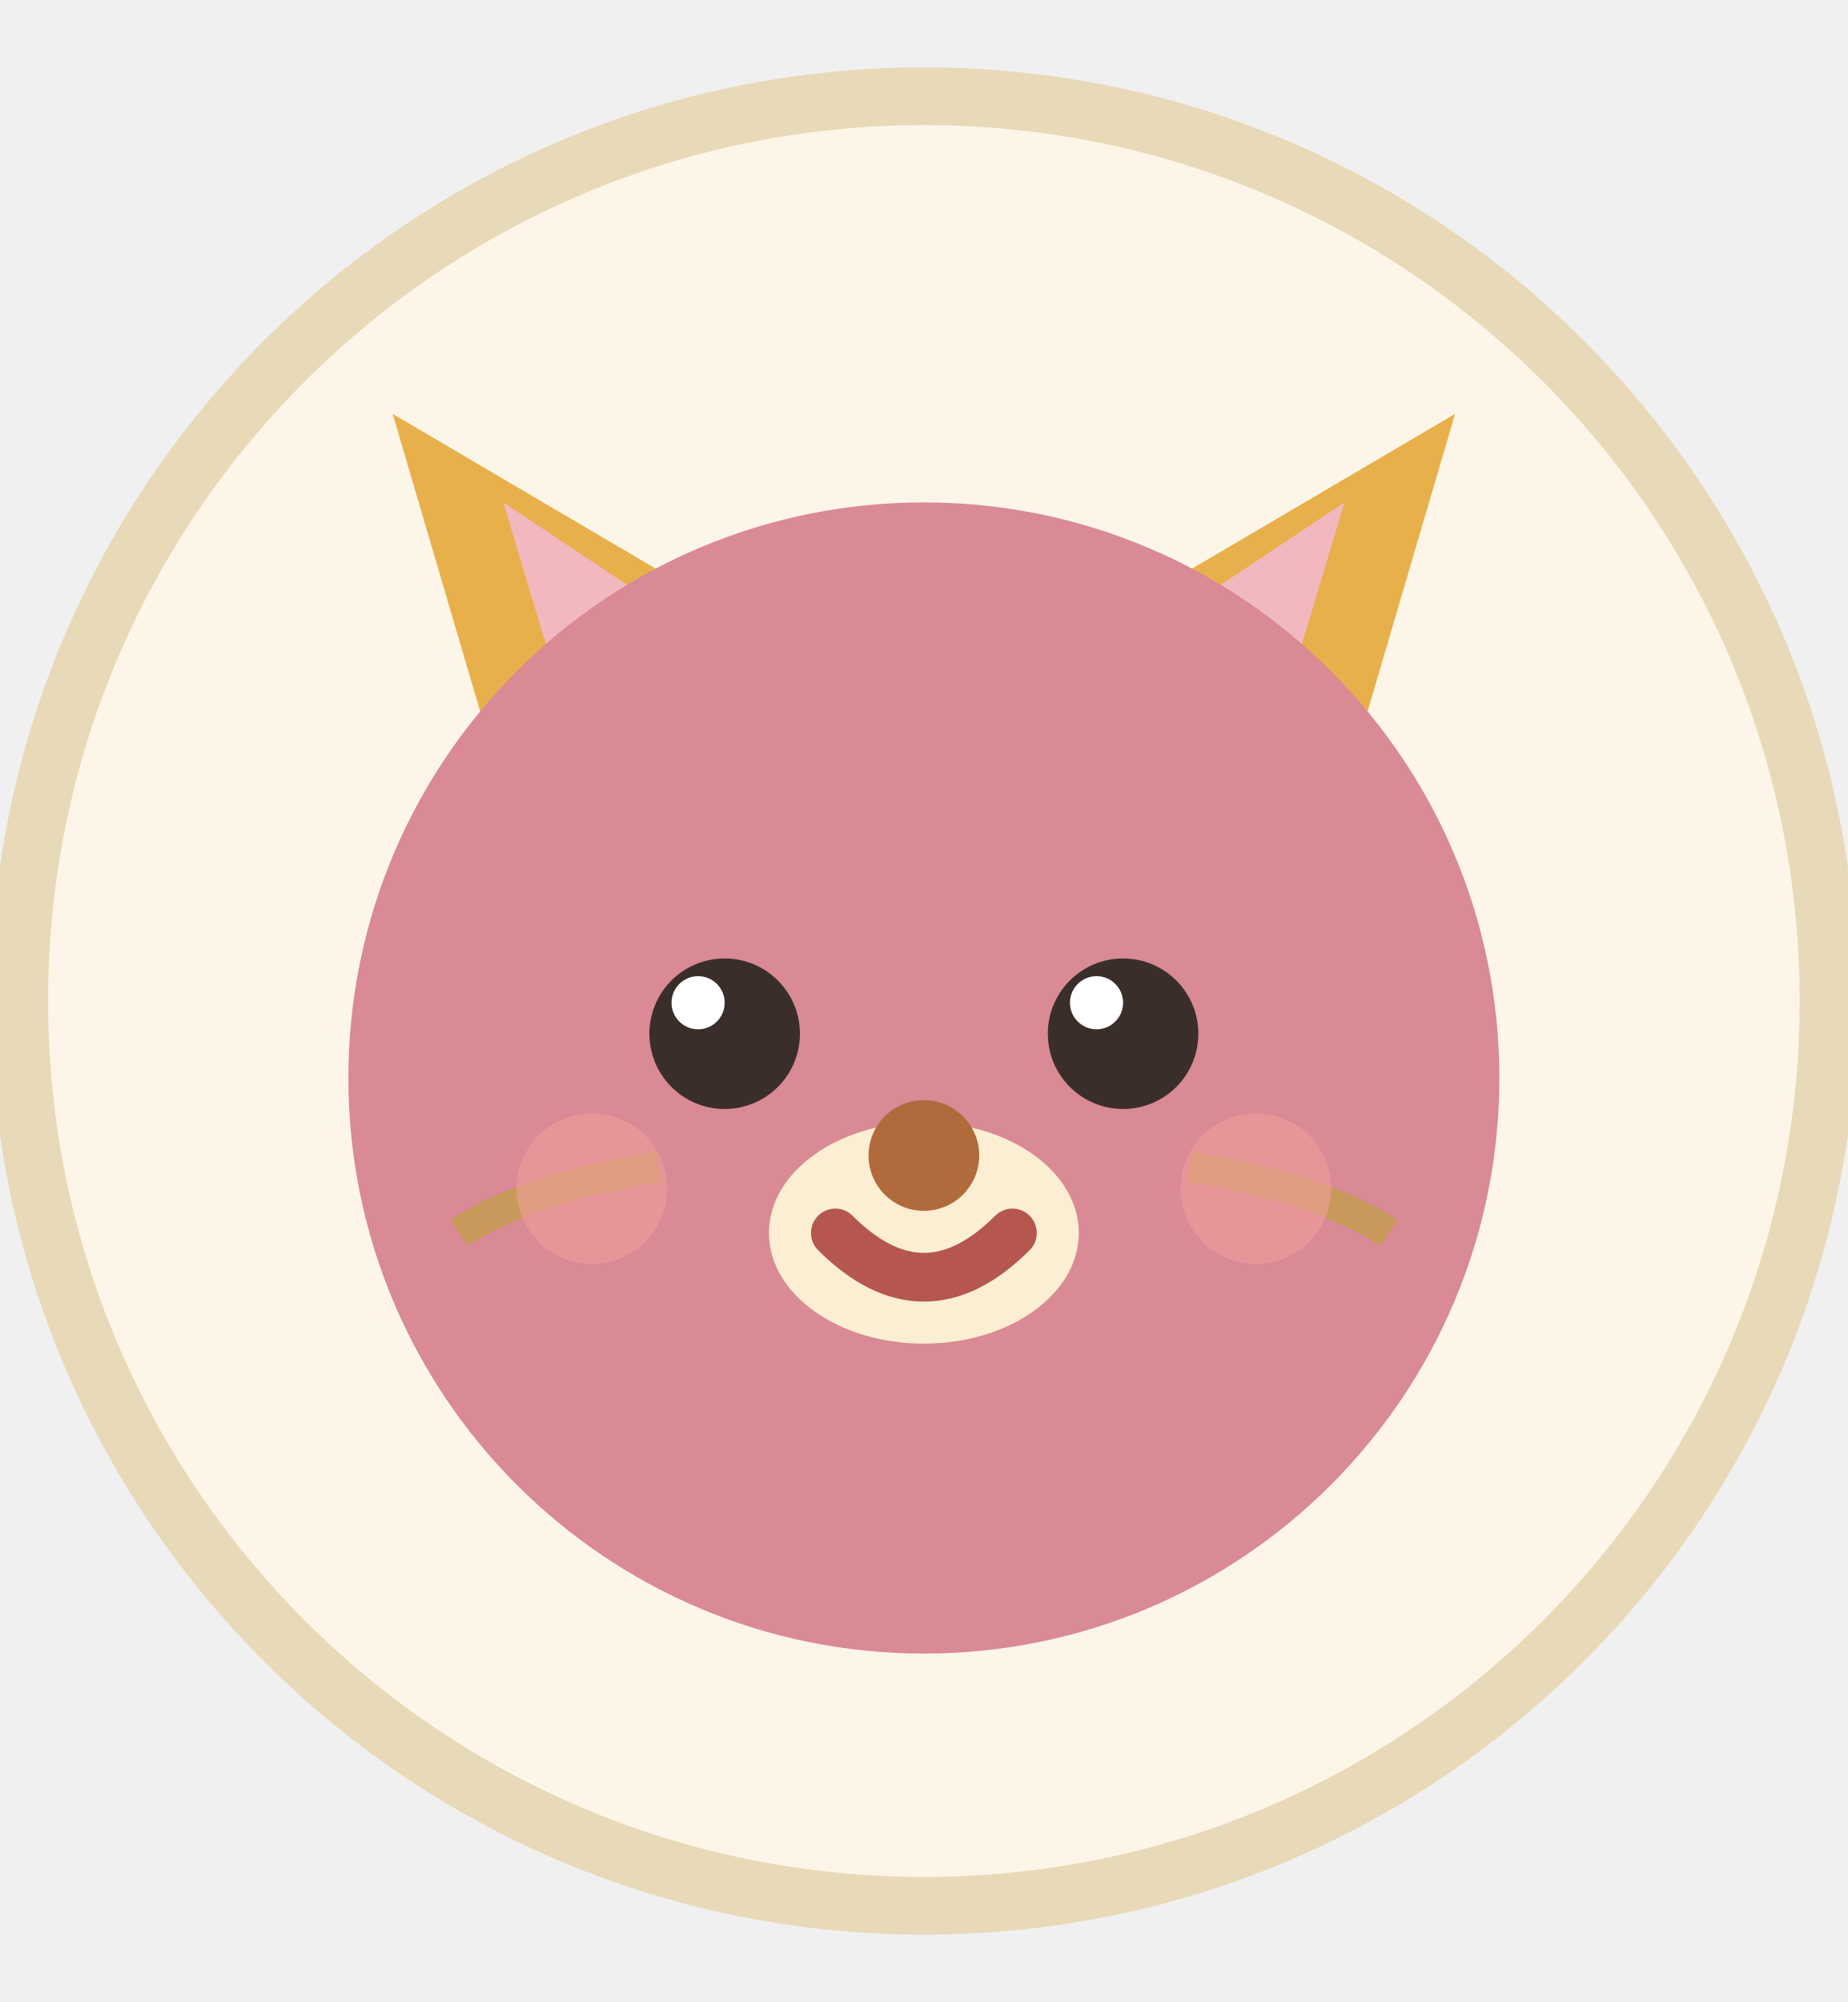
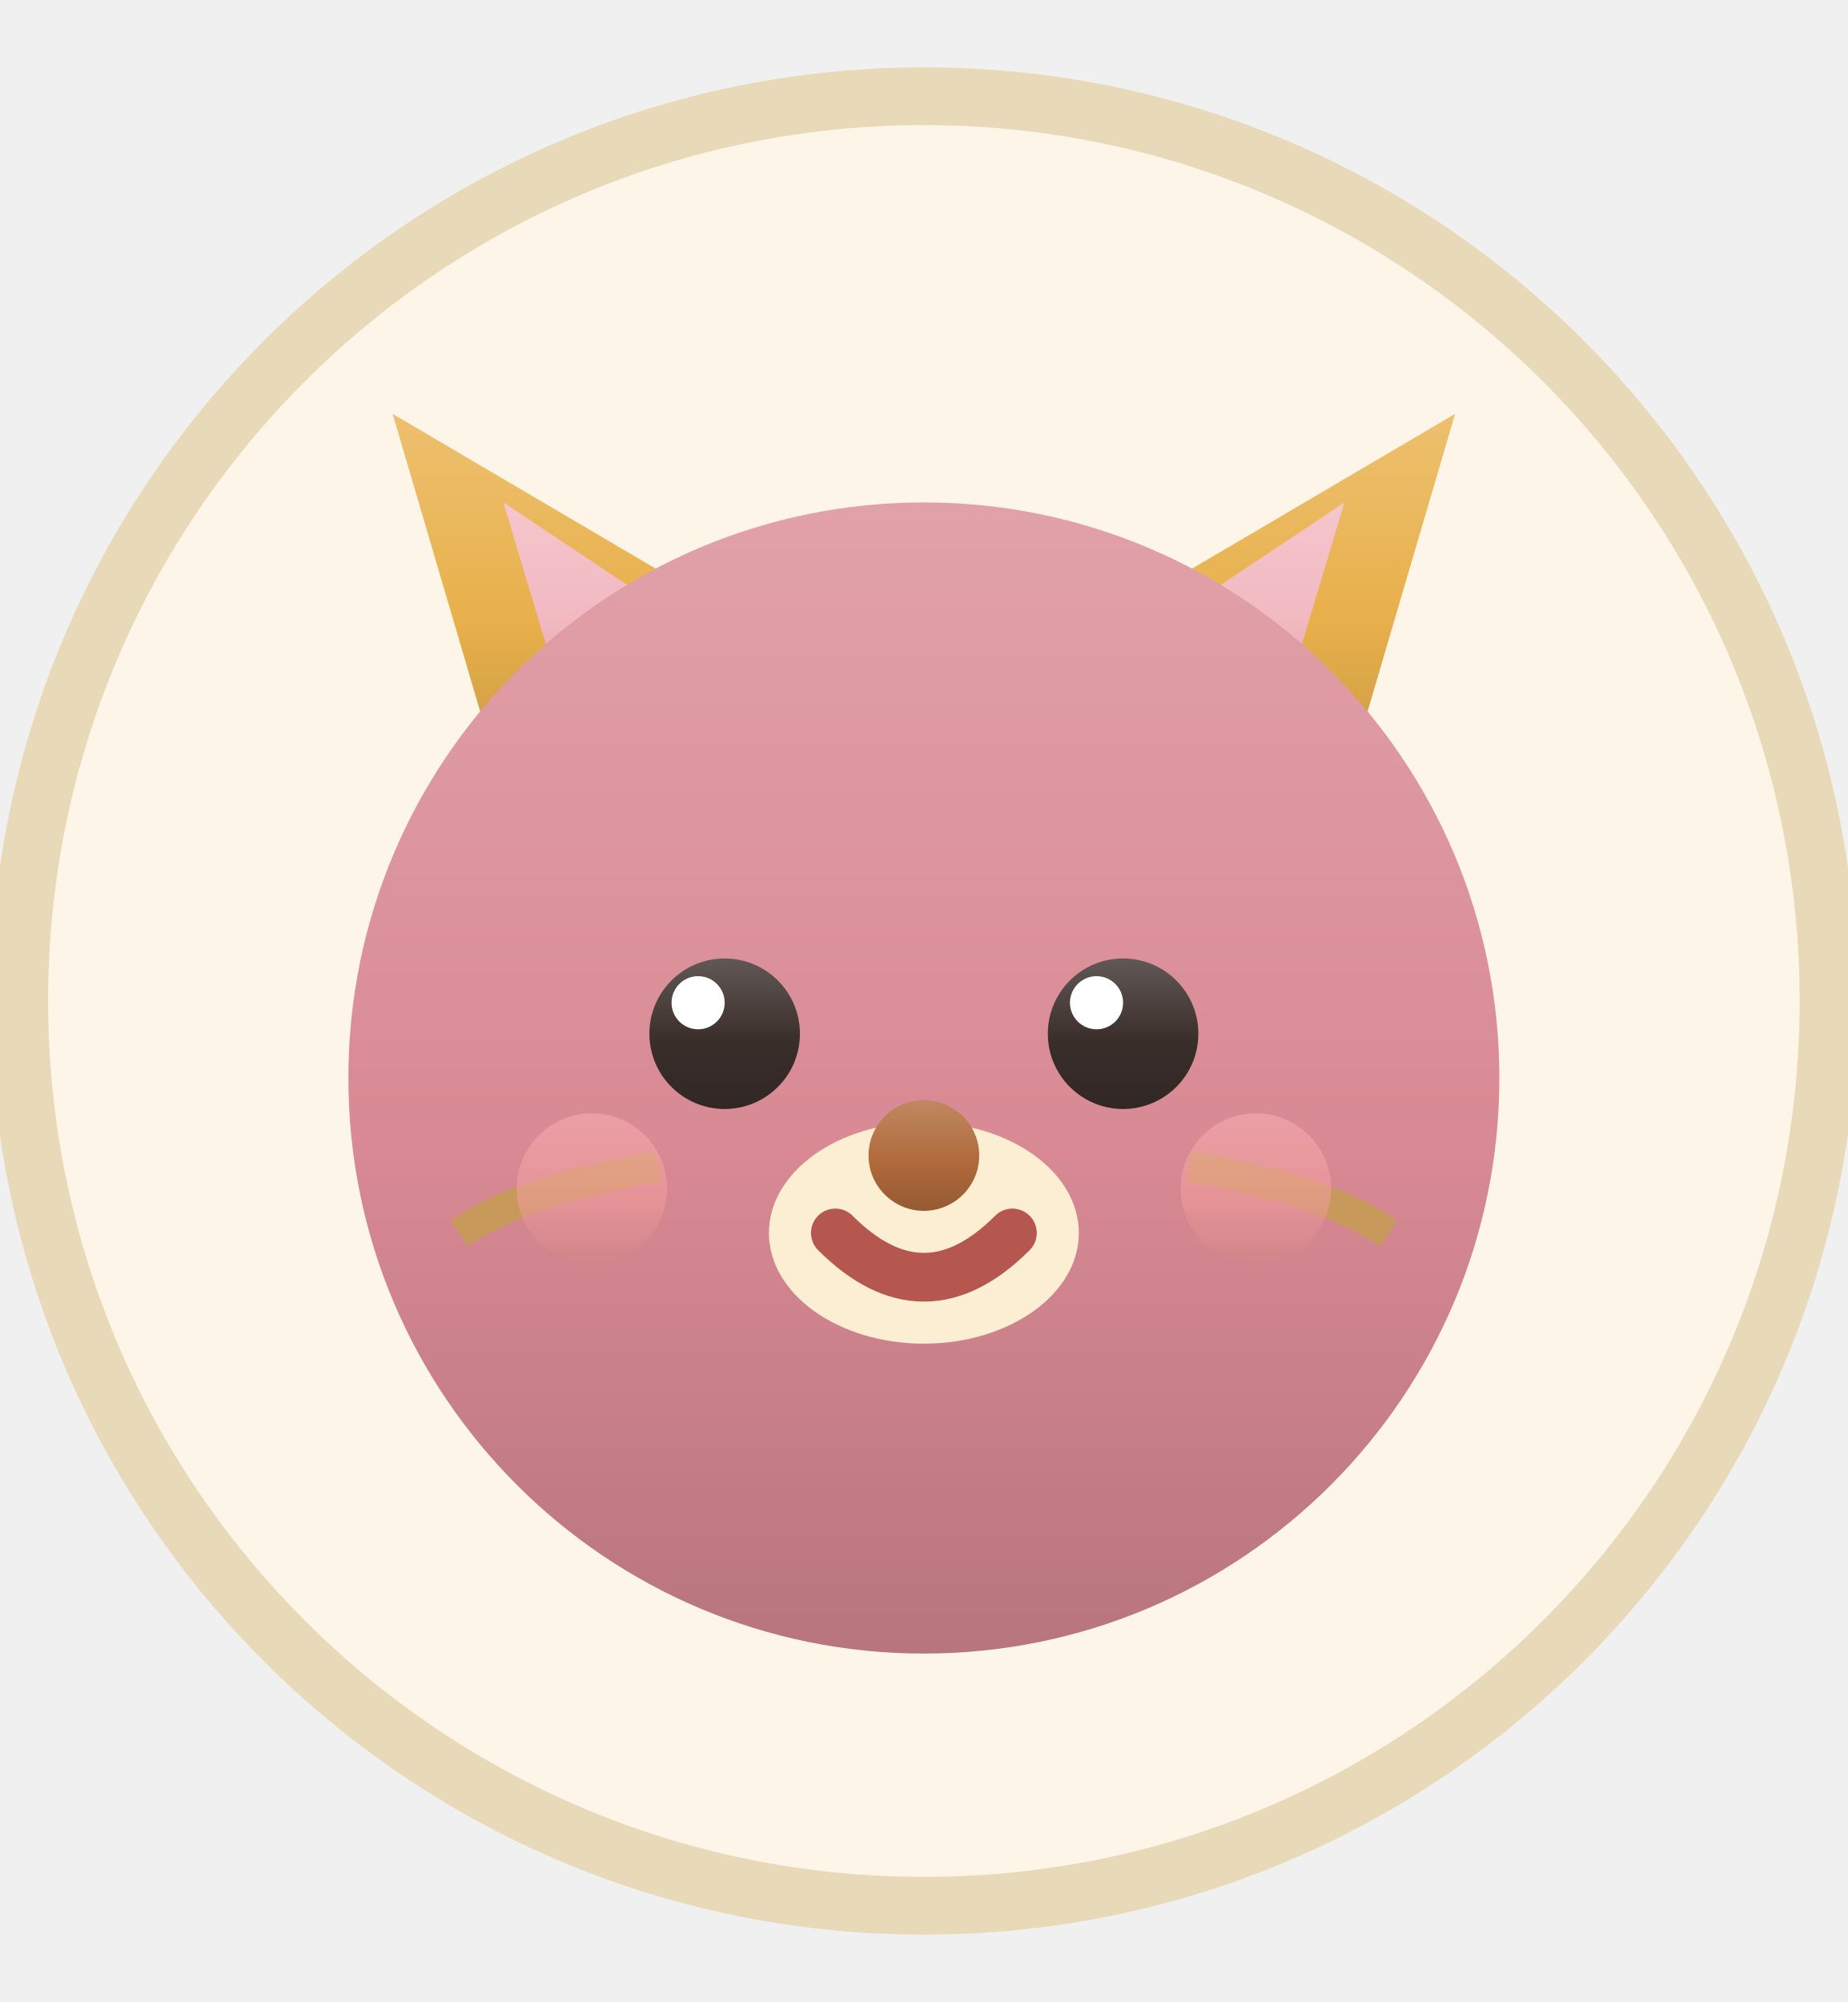
<svg xmlns="http://www.w3.org/2000/svg" viewBox="-48 -52 96 104">
+   <defs>
+     <linearGradient id="gE8B04B" x1="0" y1="0" x2="0" y2="1">
+       <stop offset="0" stop-color="#edc06f" />
+       <stop offset="0.55" stop-color="#E8B04B" />
+       <stop offset="1" stop-color="#c59640" />
+     </linearGradient>
+     <linearGradient id="gF2B8C0" x1="0" y1="0" x2="0" y2="1">
+       <stop offset="0" stop-color="#f5c6cd" />
+       <stop offset="0.55" stop-color="#F2B8C0" />
+       <stop offset="1" stop-color="#ce9ca3" />
+     </linearGradient>
+     <linearGradient id="gD98A94" x1="0" y1="0" x2="0" y2="1">
+       <stop offset="0" stop-color="#e1a1a9" />
+       <stop offset="0.55" stop-color="#D98A94" />
+       <stop offset="1" stop-color="#b8757e" />
+     </linearGradient>
+     <linearGradient id="gB06A3B" x1="0" y1="0" x2="0" y2="1">
+       <stop offset="0" stop-color="#c08862" />
+       <stop offset="0.55" stop-color="#B06A3B" />
+       <stop offset="1" stop-color="#965a32" />
+     </linearGradient>
+     <linearGradient id="g3A2E2A" x1="0" y1="0" x2="0" y2="1">
+       <stop offset="0" stop-color="#615855" />
+       <stop offset="0.55" stop-color="#3A2E2A" />
+       <stop offset="1" stop-color="#312724" />
+     </linearGradient>
+     <linearGradient id="gF49E9E" x1="0" y1="0" x2="0" y2="1">
+       <stop offset="0" stop-color="#f6b1b1" />
+       <stop offset="0.55" stop-color="#F49E9E" />
+       <stop offset="1" stop-color="#cf8686" />
+     </linearGradient>
+     <filter id="fwash" x="-8%" y="-8%" width="116%" height="116%">
+       <feGaussianBlur stdDeviation="5" />
+     </filter>
+   </defs>
  <circle cx="0" cy="0" r="47" fill="#FDF6E8" stroke="#E8D9B8" stroke-width="3" />
  <g transform="translate(0,4) scale(1.15,1.15)">
-     <path d="M-19,-13 L-24,-30 L-7,-20 Z" fill="#E8B04B" />
-     <path d="M19,-13 L24,-30 L7,-20 Z" fill="#E8B04B" />
-     <path d="M-16,-16 L-19,-26 L-10,-20 Z" fill="#F2B8C0" />
-     <path d="M16,-16 L19,-26 L10,-20 Z" fill="#F2B8C0" />
-     <circle cx="0" cy="0" r="26" fill="#D98A94" />
+     <path d="M-19,-13 L-24,-30 L-7,-20 Z" fill="url(#gE8B04B)" />
+     <path d="M19,-13 L24,-30 L7,-20 Z" fill="url(#gE8B04B)" />
+     <path d="M-16,-16 L-19,-26 L-10,-20 Z" fill="url(#gF2B8C0)" />
+     <path d="M16,-16 L19,-26 L10,-20 Z" fill="url(#gF2B8C0)" />
+     <circle cx="0" cy="0" r="26" fill="url(#gD98A94)" />
    <ellipse cx="0" cy="7" rx="7" ry="5" fill="#FBEED2" />
-     <circle cx="0" cy="3.5" r="2.5" fill="#B06A3B" />
+     <circle cx="0" cy="3.5" r="2.5" fill="url(#gB06A3B)" />
    <path d="M-12,4 q-6,1 -9,3 M12,4 q6,1 9,3" stroke="#C79A5B" stroke-width="1.4" fill="none" />
-     <circle cx="-9" cy="-2" r="3.4" fill="#3A2E2A" />
-     <circle cx="9" cy="-2" r="3.4" fill="#3A2E2A" />
+     <circle cx="-9" cy="-2" r="3.4" fill="url(#g3A2E2A)" />
+     <circle cx="9" cy="-2" r="3.4" fill="url(#g3A2E2A)" />
    <circle cx="-10.2" cy="-3.4" r="1.2" fill="#fff" />
    <circle cx="7.8" cy="-3.4" r="1.2" fill="#fff" />
-     <circle cx="-15" cy="5" r="3.4" fill="#F49E9E" opacity="0.55" />
-     <circle cx="15" cy="5" r="3.4" fill="#F49E9E" opacity="0.55" />
+     <circle cx="-15" cy="5" r="3.4" fill="url(#gF49E9E)" opacity="0.55" />
+     <circle cx="15" cy="5" r="3.4" fill="url(#gF49E9E)" opacity="0.55" />
    <path d="M-4,7 q4,4 8,0" stroke="#B5564F" stroke-width="2.2" stroke-linecap="round" fill="none" />
  </g>
</svg>
